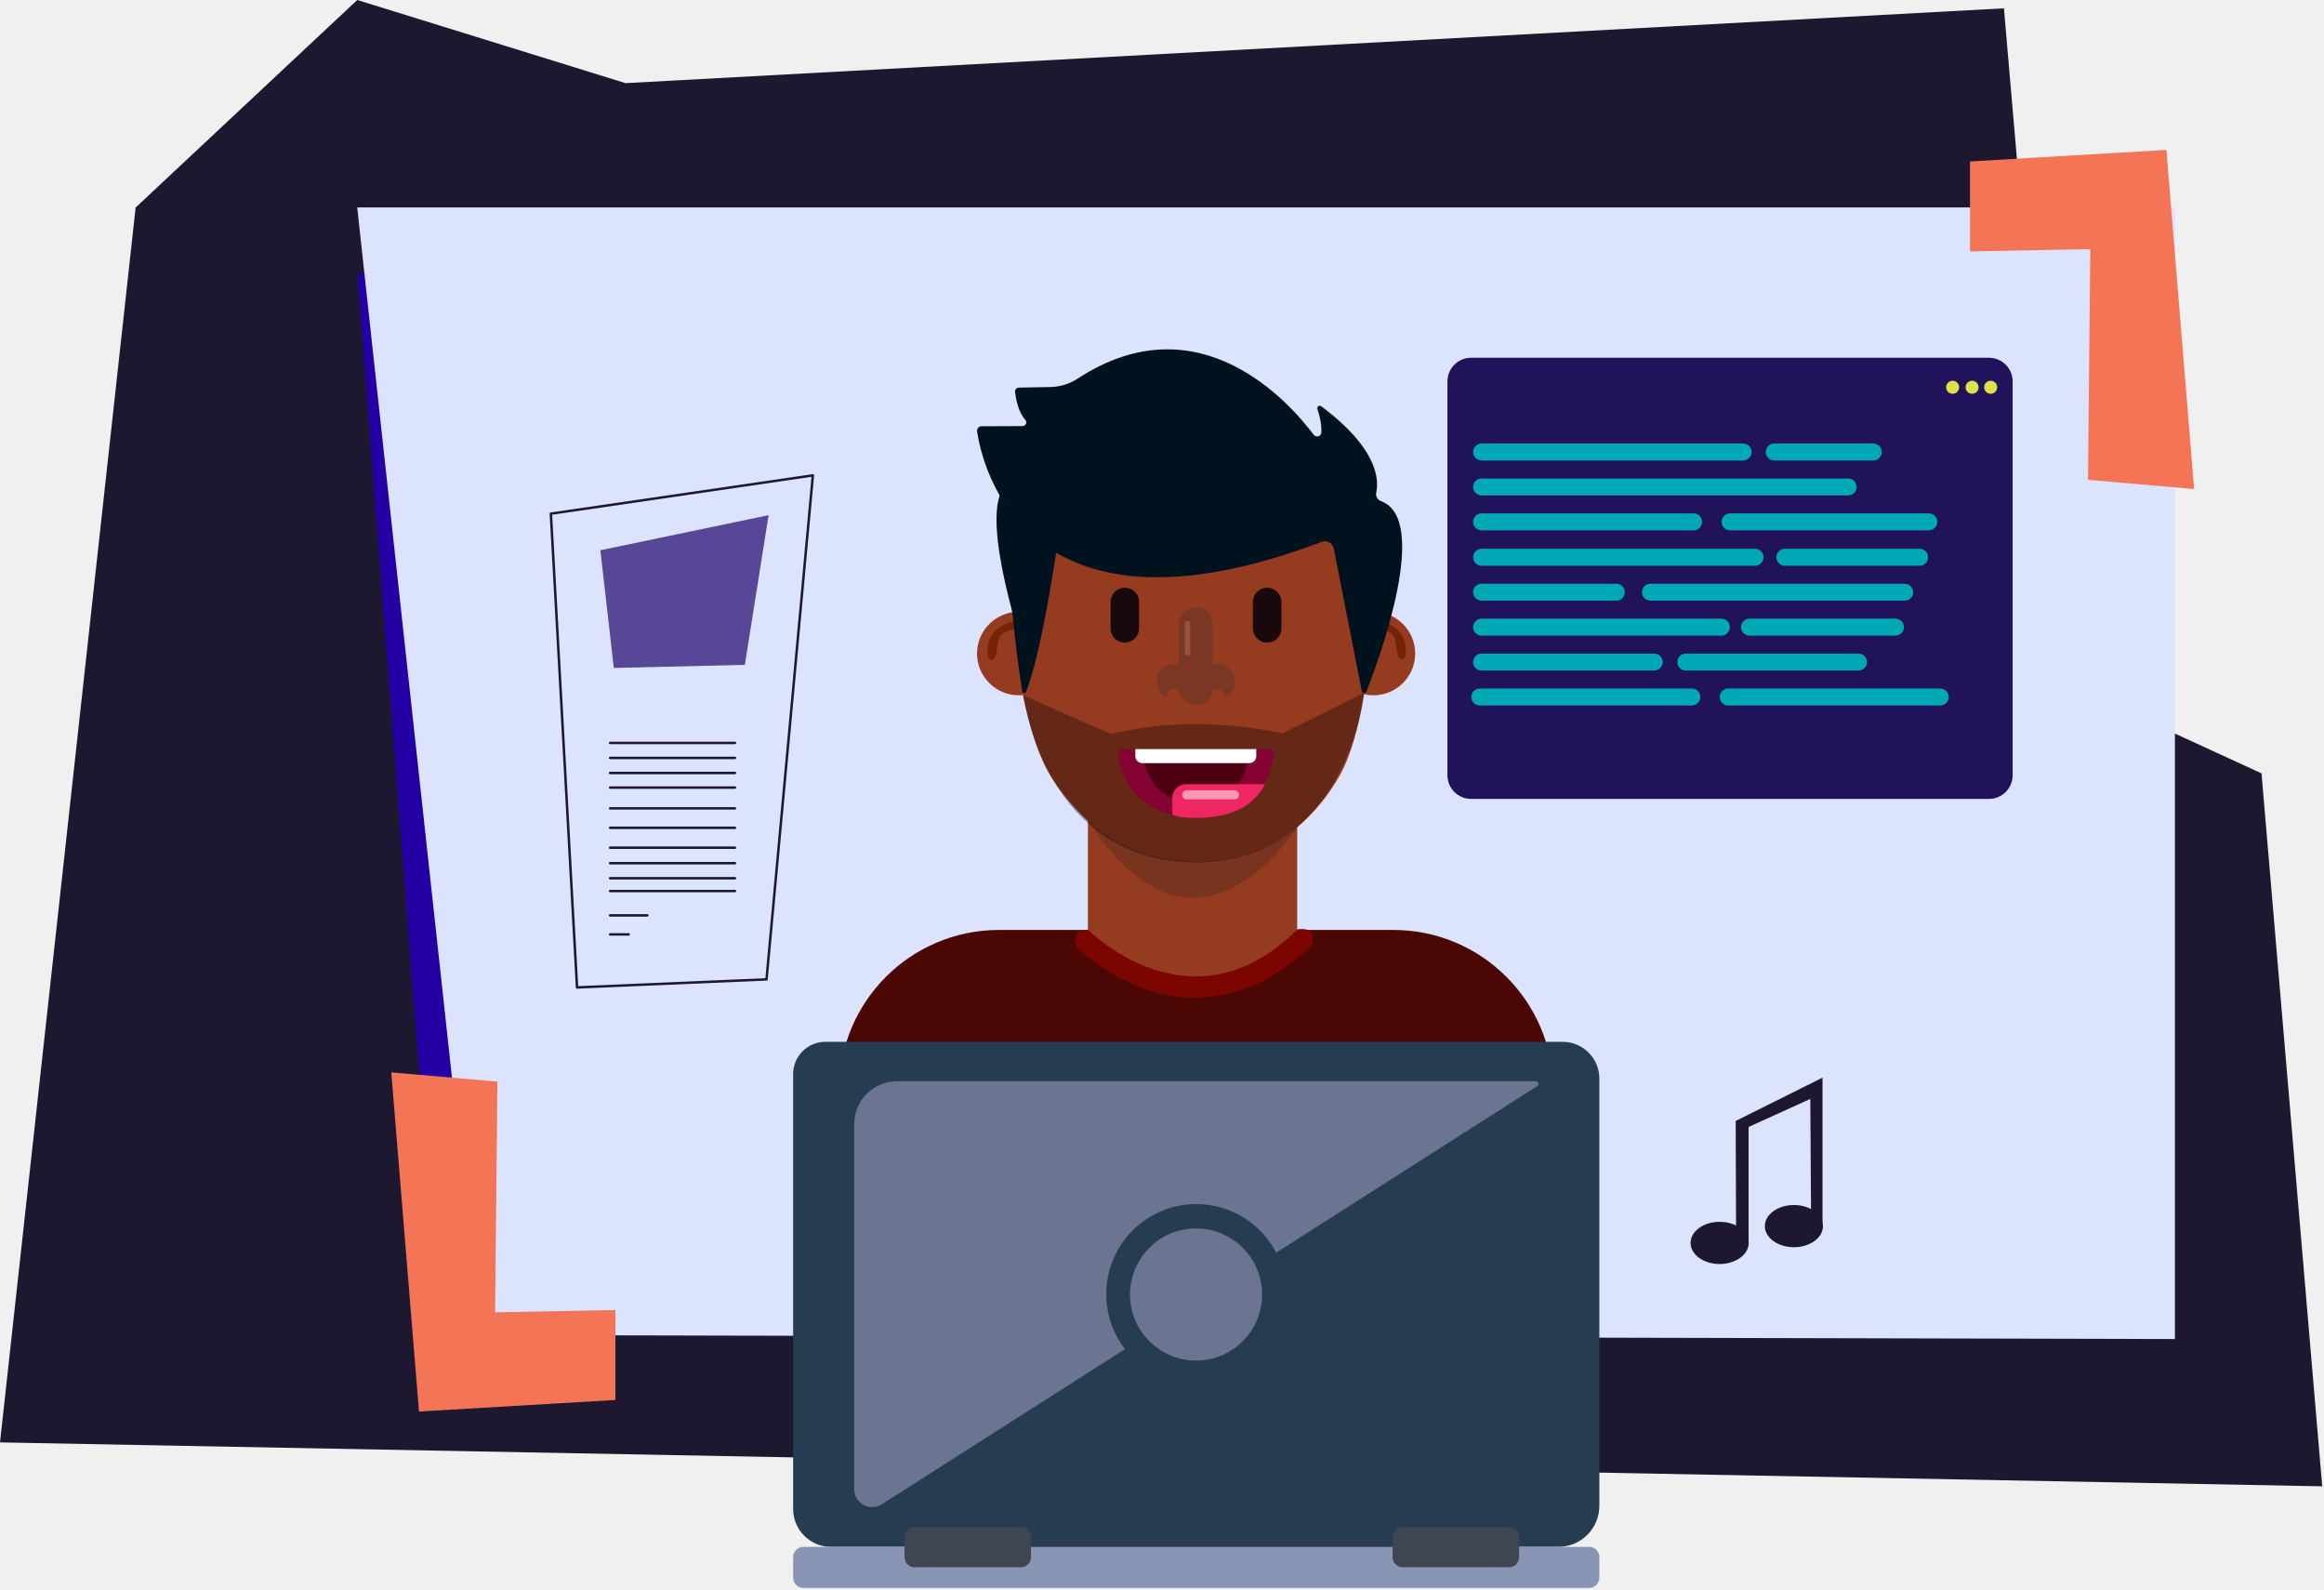
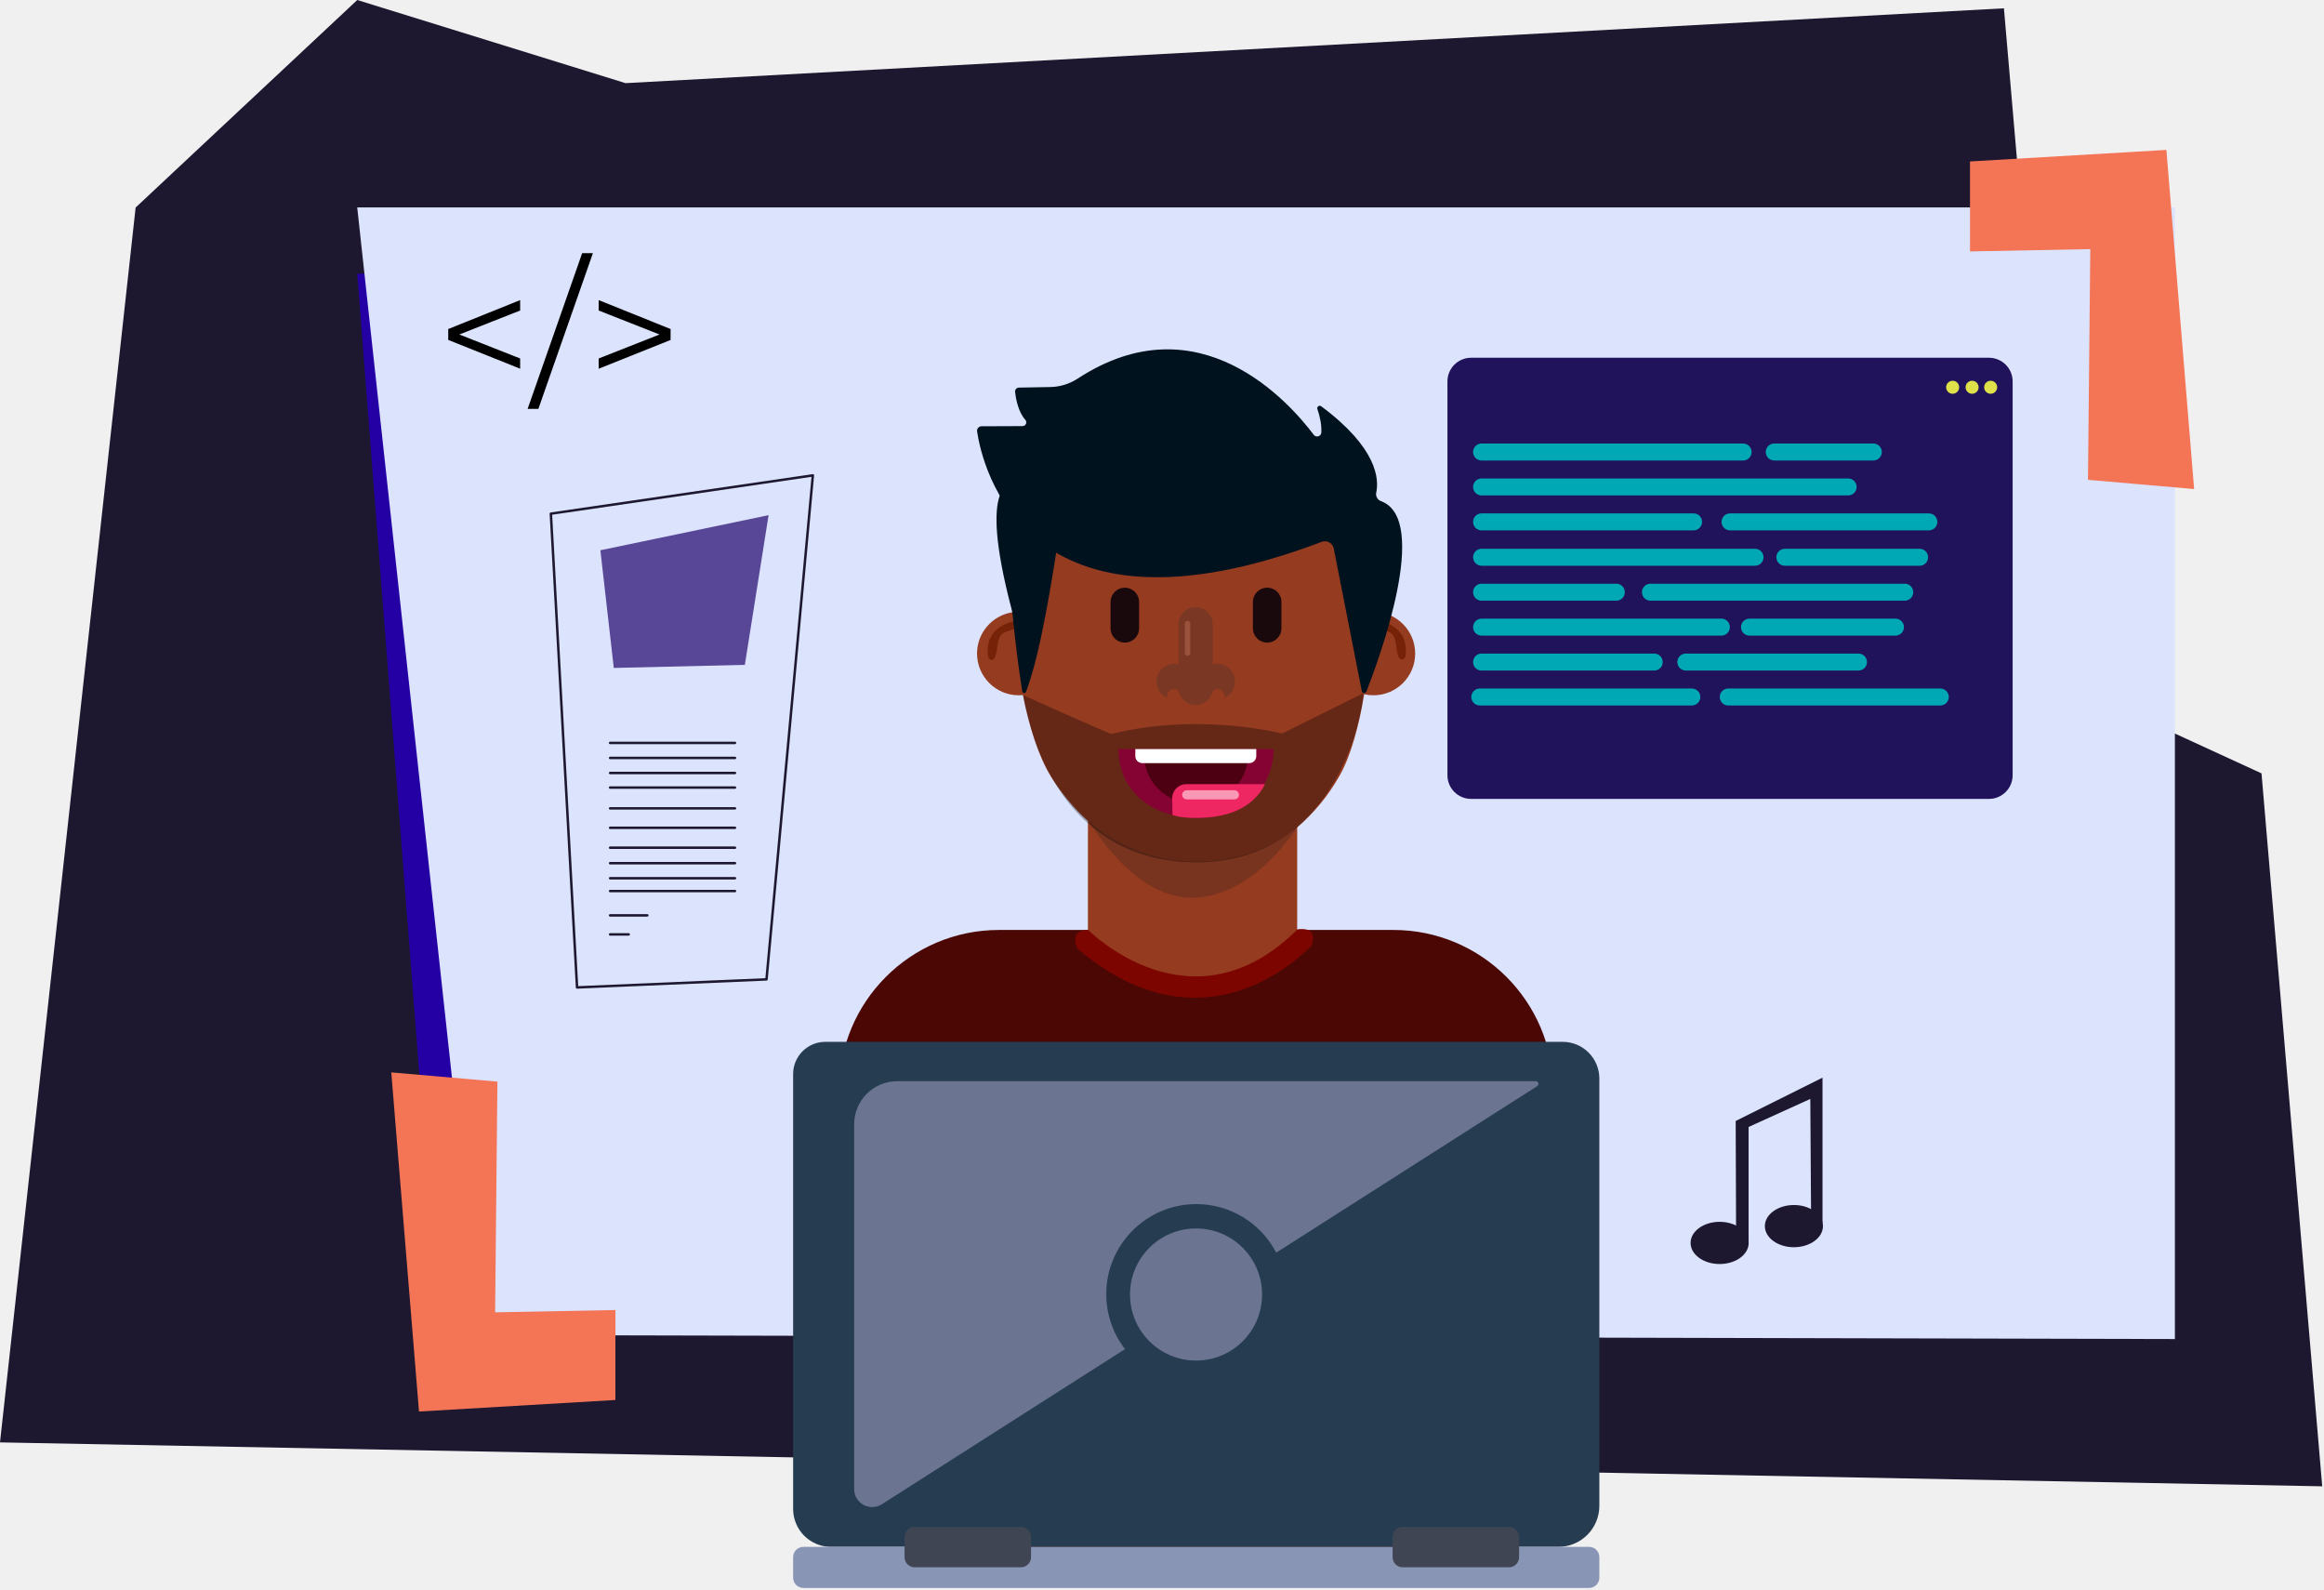
- <svg xmlns="http://www.w3.org/2000/svg" width="942" height="644" viewBox="0 0 942 644" fill="none">
+ <svg xmlns="http://www.w3.org/2000/svg" viewBox="0 0 942 644" fill="none">
  <g id="Me_Background">
    <g id="Background">
      <g id="Backdrop">
        <g id="Dark Backdrop">
          <path id="Vector" fill-rule="evenodd" clip-rule="evenodd" d="M0 584.514L54.974 84.101L144.813 0L253.551 33.691L812.261 3.366L835.821 276.237L916.672 313.396L941.279 602.307L0 584.514Z" fill="#1D182F" />
        </g>
        <g id="Light Backdrop">
          <g id="Back">
            <path id="Vector_2" fill-rule="evenodd" clip-rule="evenodd" d="M870.713 84.044L144.793 110.956L177.773 536.01L869.442 533.359L870.713 84.044Z" fill="#2400A4" />
          </g>
          <g id="Front">
            <path id="Vector_3" fill-rule="evenodd" clip-rule="evenodd" d="M881.567 84.044H144.793L194.558 541.017L881.567 542.635V84.044Z" fill="#DCE3FD" />
          </g>
        </g>
        <g id="Border 2">
          <path id="Vector_4" fill-rule="evenodd" clip-rule="evenodd" d="M798.512 65.423V101.886L847.268 100.95L846.333 194.443L889.359 198.183L878.12 60.748L798.512 65.423Z" fill="#F47456" />
        </g>
        <g id="Border 1">
          <path id="Vector_5" fill-rule="evenodd" clip-rule="evenodd" d="M249.445 567.329V530.866L200.689 531.803L201.624 438.309L158.598 434.569L169.837 572.004L249.445 567.329Z" fill="#F47456" />
        </g>
        <g id="Music">
          <g id="Group">
            <path id="Vector_6" d="M697.031 512.232C703.533 512.232 708.804 508.403 708.804 503.679C708.804 498.956 703.533 495.127 697.031 495.127C690.529 495.127 685.258 498.956 685.258 503.679C685.258 508.403 690.529 512.232 697.031 512.232Z" fill="#1D182F" />
          </g>
          <g id="Group_2">
            <path id="Vector_7" d="M727.136 505.422C733.638 505.422 738.909 501.593 738.909 496.87C738.909 492.147 733.638 488.318 727.136 488.318C720.634 488.318 715.363 492.147 715.363 496.87C715.363 501.593 720.634 505.422 727.136 505.422Z" fill="#1D182F" />
          </g>
          <g id="Group_3">
            <path id="Vector_8" fill-rule="evenodd" clip-rule="evenodd" d="M703.706 502.506L703.536 454.262L738.728 436.708V495.664H734.113L733.78 445.33L708.767 456.691V503.661L703.706 502.506Z" fill="#1D182F" />
          </g>
        </g>
+         <path id="&lt;/&gt;" d="M210.835 125.835L186.179 135.55L210.835 145.265V149.419L181.69 137.761V133.339L210.835 121.614V125.835ZM235.973 102.586H240.328L218.218 165.7H213.863L235.973 102.586ZM271.815 133.339V137.761L242.67 149.419V145.265L267.326 135.55L242.67 125.835V121.614L271.815 133.339Z" fill="black" />
      </g>
      <g id="Note">
        <g id="Group_4">
          <g id="Group_5">
            <path id="Vector_9" d="M247.295 301.055H297.908" stroke="#1D182F" stroke-miterlimit="1.5" stroke-linecap="round" stroke-linejoin="round" />
          </g>
          <g id="Group_6">
            <path id="Vector_10" d="M247.295 319.154H297.908" stroke="#1D182F" stroke-miterlimit="1.5" stroke-linecap="round" stroke-linejoin="round" />
          </g>
          <g id="Group_7">
            <path id="Vector_11" d="M247.295 313.24H297.908" stroke="#1D182F" stroke-miterlimit="1.5" stroke-linecap="round" stroke-linejoin="round" />
          </g>
          <g id="Group_8">
            <path id="Vector_12" d="M247.295 307.148H297.908" stroke="#1D182F" stroke-miterlimit="1.5" stroke-linecap="round" stroke-linejoin="round" />
          </g>
          <g id="Group_9">
            <path id="Vector_13" d="M247.295 327.576H297.908" stroke="#1D182F" stroke-miterlimit="1.5" stroke-linecap="round" stroke-linejoin="round" />
          </g>
          <g id="Group_10">
            <path id="Vector_14" d="M247.295 335.461H297.908" stroke="#1D182F" stroke-miterlimit="1.5" stroke-linecap="round" stroke-linejoin="round" />
          </g>
          <g id="Group_11">
            <path id="Vector_15" d="M247.295 349.797H297.908" stroke="#1D182F" stroke-miterlimit="1.5" stroke-linecap="round" stroke-linejoin="round" />
          </g>
          <g id="Group_12">
            <path id="Vector_16" d="M247.295 343.525H297.908" stroke="#1D182F" stroke-miterlimit="1.5" stroke-linecap="round" stroke-linejoin="round" />
          </g>
          <g id="Group_13">
            <path id="Vector_17" d="M247.295 355.89H297.908" stroke="#1D182F" stroke-miterlimit="1.5" stroke-linecap="round" stroke-linejoin="round" />
          </g>
          <g id="Group_14">
            <path id="Vector_18" d="M247.295 361.086H297.908" stroke="#1D182F" stroke-miterlimit="1.5" stroke-linecap="round" stroke-linejoin="round" />
          </g>
          <g id="Group_15">
            <path id="Vector_19" d="M247.295 378.648H254.837" stroke="#1D182F" stroke-miterlimit="1.5" stroke-linecap="round" stroke-linejoin="round" />
          </g>
          <g id="Group_16">
            <path id="Vector_20" d="M247.295 370.943H262.378" stroke="#1D182F" stroke-miterlimit="1.5" stroke-linecap="round" stroke-linejoin="round" />
          </g>
        </g>
        <g id="Group_17">
          <path id="Vector_21" fill-rule="evenodd" clip-rule="evenodd" d="M223.282 208.162L233.902 400.145L310.695 396.876L329.484 192.639L223.282 208.162Z" stroke="#1D182F" stroke-miterlimit="1.5" stroke-linecap="round" stroke-linejoin="round" />
        </g>
        <g id="Group_18">
          <path id="Vector_22" fill-rule="evenodd" clip-rule="evenodd" d="M243.353 222.989L248.791 270.673L301.912 269.419L311.532 208.767L243.353 222.989Z" fill="#584696" />
        </g>
      </g>
      <g id="Code Screen">
        <g id="Group_19">
          <path id="Vector_23" fill-rule="evenodd" clip-rule="evenodd" d="M815.795 154.564C815.795 149.27 811.497 144.972 806.204 144.972H596.291C590.997 144.972 586.698 149.27 586.698 154.564V314.156C586.698 319.45 590.997 323.747 596.291 323.747H806.204C811.497 323.747 815.795 319.45 815.795 314.156V154.564Z" fill="#20135B" />
        </g>
        <g id="Group_20">
          <path id="Vector_24" fill-rule="evenodd" clip-rule="evenodd" d="M709.997 183.174C709.997 181.278 708.457 179.737 706.56 179.737H600.528C598.631 179.737 597.092 181.278 597.092 183.174C597.092 185.071 598.631 186.611 600.528 186.611H706.56C708.457 186.611 709.997 185.071 709.997 183.174Z" fill="#00A8B5" />
        </g>
        <g id="Group_21">
          <path id="Vector_25" fill-rule="evenodd" clip-rule="evenodd" d="M752.561 197.331C752.561 195.434 751.02 193.894 749.124 193.894H600.529C598.631 193.894 597.092 195.434 597.092 197.331C597.092 199.227 598.631 200.768 600.529 200.768H749.124C751.02 200.768 752.561 199.227 752.561 197.331Z" fill="#00A8B5" />
        </g>
        <g id="Group_22">
          <path id="Vector_26" fill-rule="evenodd" clip-rule="evenodd" d="M714.816 225.823C714.816 223.927 713.275 222.386 711.379 222.386H600.529C598.631 222.386 597.092 223.927 597.092 225.823C597.092 227.72 598.631 229.26 600.529 229.26H711.379C713.275 229.26 714.816 227.72 714.816 225.823Z" fill="#00A8B5" />
        </g>
        <g id="Group_23">
          <path id="Vector_27" fill-rule="evenodd" clip-rule="evenodd" d="M781.53 225.823C781.53 223.927 779.99 222.386 778.093 222.386H723.459C721.562 222.386 720.022 223.927 720.022 225.823C720.022 227.72 721.562 229.26 723.459 229.26H778.093C779.99 229.26 781.53 227.72 781.53 225.823Z" fill="#00A8B5" />
        </g>
        <g id="Group_24">
          <path id="Vector_28" fill-rule="evenodd" clip-rule="evenodd" d="M701.183 254.137C701.183 252.24 699.642 250.7 697.746 250.7H600.528C598.631 250.7 597.092 252.24 597.092 254.137C597.092 256.033 598.631 257.574 600.528 257.574H697.746C699.642 257.574 701.183 256.033 701.183 254.137Z" fill="#00A8B5" />
        </g>
        <g id="Group_25">
          <path id="Vector_29" fill-rule="evenodd" clip-rule="evenodd" d="M771.746 254.137C771.746 252.24 770.205 250.7 768.309 250.7H709.123C707.226 250.7 705.687 252.24 705.687 254.137C705.687 256.033 707.226 257.574 709.123 257.574H768.309C770.205 257.574 771.746 256.033 771.746 254.137Z" fill="#00A8B5" />
        </g>
        <g id="Group_26">
          <path id="Vector_30" fill-rule="evenodd" clip-rule="evenodd" d="M658.599 239.98C658.599 238.084 657.059 236.543 655.163 236.543H600.529C598.631 236.543 597.092 238.084 597.092 239.98C597.092 241.877 598.631 243.417 600.529 243.417H655.163C657.059 243.417 658.599 241.877 658.599 239.98Z" fill="#00A8B5" />
        </g>
        <g id="Group_27">
          <path id="Vector_31" fill-rule="evenodd" clip-rule="evenodd" d="M775.507 239.98C775.507 238.084 773.967 236.543 772.07 236.543H668.983C667.086 236.543 665.546 238.084 665.546 239.98C665.546 241.877 667.086 243.417 668.983 243.417H772.07C773.967 243.417 775.507 241.877 775.507 239.98Z" fill="#00A8B5" />
        </g>
        <g id="Group_28">
          <path id="Vector_32" fill-rule="evenodd" clip-rule="evenodd" d="M673.961 268.294C673.961 266.397 672.421 264.857 670.524 264.857H600.529C598.631 264.857 597.092 266.397 597.092 268.294C597.092 270.19 598.631 271.731 600.529 271.731H670.524C672.421 271.731 673.961 270.19 673.961 268.294Z" fill="#00A8B5" />
        </g>
        <g id="Group_29">
          <path id="Vector_33" fill-rule="evenodd" clip-rule="evenodd" d="M756.751 268.294C756.751 266.397 755.211 264.857 753.314 264.857H683.319C681.421 264.857 679.882 266.397 679.882 268.294C679.882 270.19 681.421 271.731 683.319 271.731H753.314C755.211 271.731 756.751 270.19 756.751 268.294Z" fill="#00A8B5" />
        </g>
        <g id="Group_30">
          <path id="Vector_34" fill-rule="evenodd" clip-rule="evenodd" d="M689.203 282.45C689.203 280.554 687.663 279.013 685.766 279.013H599.811C597.915 279.013 596.375 280.554 596.375 282.45C596.375 284.347 597.915 285.887 599.811 285.887H685.766C687.663 285.887 689.203 284.347 689.203 282.45Z" fill="#00A8B5" />
        </g>
        <g id="Group_31">
          <path id="Vector_35" fill-rule="evenodd" clip-rule="evenodd" d="M789.913 282.45C789.913 280.554 788.373 279.013 786.476 279.013H700.521C698.625 279.013 697.085 280.554 697.085 282.45C697.085 284.347 698.625 285.887 700.521 285.887H786.476C788.373 285.887 789.913 284.347 789.913 282.45Z" fill="#00A8B5" />
        </g>
        <g id="Group_32">
          <path id="Vector_36" fill-rule="evenodd" clip-rule="evenodd" d="M689.92 211.488C689.92 209.591 688.38 208.051 686.483 208.051H600.528C598.632 208.051 597.092 209.591 597.092 211.488C597.092 213.384 598.632 214.925 600.528 214.925H686.483C688.38 214.925 689.92 213.384 689.92 211.488Z" fill="#00A8B5" />
        </g>
        <g id="Group_33">
          <path id="Vector_37" fill-rule="evenodd" clip-rule="evenodd" d="M785.276 211.488C785.276 209.591 783.736 208.051 781.839 208.051H701.238C699.341 208.051 697.802 209.591 697.802 211.488C697.802 213.384 699.341 214.925 701.238 214.925H781.839C783.736 214.925 785.276 213.384 785.276 211.488Z" fill="#00A8B5" />
        </g>
        <g id="Group_34">
          <path id="Vector_38" fill-rule="evenodd" clip-rule="evenodd" d="M762.774 183.174C762.774 181.278 761.233 179.737 759.337 179.737H719.158C717.262 179.737 715.722 181.278 715.722 183.174C715.722 185.071 717.262 186.611 719.158 186.611H759.337C761.233 186.611 762.774 185.071 762.774 183.174Z" fill="#00A8B5" />
        </g>
        <g id="Group_35">
          <path id="Vector_39" d="M791.477 159.574C792.936 159.574 794.119 158.392 794.119 156.933C794.119 155.474 792.936 154.291 791.477 154.291C790.018 154.291 788.835 155.474 788.835 156.933C788.835 158.392 790.018 159.574 791.477 159.574Z" fill="#DFE14A" />
        </g>
        <g id="Group_36">
          <path id="Vector_40" d="M806.888 159.574C808.347 159.574 809.53 158.392 809.53 156.933C809.53 155.474 808.347 154.291 806.888 154.291C805.429 154.291 804.246 155.474 804.246 156.933C804.246 158.392 805.429 159.574 806.888 159.574Z" fill="#DFE14A" />
        </g>
        <g id="Group_37">
          <path id="Vector_41" d="M799.362 159.574C800.821 159.574 802.003 158.392 802.003 156.933C802.003 155.474 800.821 154.291 799.362 154.291C797.902 154.291 796.72 155.474 796.72 156.933C796.72 158.392 797.902 159.574 799.362 159.574Z" fill="#DFE14A" />
        </g>
      </g>
    </g>
    <g id="Me">
      <g id="Group_38">
        <g id="Group_39">
          <path id="Vector_42" fill-rule="evenodd" clip-rule="evenodd" d="M629.584 441.651C629.584 405.889 600.55 376.856 564.789 376.856H404.914C369.154 376.856 340.12 405.889 340.12 441.651V571.241C340.12 607.002 369.154 636.036 404.914 636.036H564.789C600.55 636.036 629.584 607.002 629.584 571.241V441.651Z" fill="#4B0704" />
        </g>
        <g id="Group_40">
          <g id="Group_41">
            <path id="Vector_43" fill-rule="evenodd" clip-rule="evenodd" d="M410.421 248.112C410.179 243.992 410.067 240.259 410.067 237.107C410.067 196.641 442.92 163.788 483.386 163.788C523.851 163.788 556.705 196.641 556.705 237.107C556.705 240.169 556.62 243.842 556.431 247.927C556.522 247.926 556.614 247.924 556.705 247.924C566.04 247.924 573.619 255.503 573.619 264.84C573.619 274.175 566.04 281.754 556.705 281.754C555.418 281.754 554.165 281.61 552.96 281.336C550.83 293.982 547.632 306.151 542.978 314.358C538.336 322.547 532.451 329.599 525.799 335.288V381.785C498.297 405.935 469.992 405.056 440.973 381.785V332.721C435.311 327.566 430.218 321.498 426.011 314.712C420.837 306.366 417.155 294.251 414.646 281.669C414.086 281.725 413.519 281.754 412.944 281.754C403.609 281.754 396.03 274.175 396.03 264.84C396.03 256.361 402.28 249.332 410.421 248.112Z" fill="#953B20" />
          </g>
          <g id="Eyes">
            <g id="Group_42">
              <path id="Vector_44" fill-rule="evenodd" clip-rule="evenodd" d="M450.149 243.9C450.169 240.726 452.751 238.156 455.929 238.156C459.12 238.156 461.71 240.746 461.71 243.937V254.632C461.71 257.823 459.12 260.413 455.929 260.413C452.739 260.413 450.148 257.823 450.148 254.632V243.937L450.149 243.9Z" fill="#19090C" />
            </g>
            <g id="Group_43">
              <path id="Vector_45" fill-rule="evenodd" clip-rule="evenodd" d="M507.851 243.9C507.871 240.726 510.453 238.156 513.631 238.156C516.822 238.156 519.412 240.746 519.412 243.937V254.632C519.412 257.823 516.822 260.413 513.631 260.413C510.441 260.413 507.851 257.823 507.851 254.632V243.937L507.851 243.9Z" fill="#19090C" />
            </g>
          </g>
          <g id="Group_44">
            <path id="Vector_46" fill-rule="evenodd" clip-rule="evenodd" d="M412.311 251.54C412.303 251.542 412.295 251.542 412.289 251.543C412.271 251.545 398.436 252.822 400.551 266.454C400.551 266.454 403.277 270.451 404.187 262.372C405.097 254.293 408.058 257.148 412.711 253.871C417.181 250.722 412.671 251.477 412.311 251.54Z" fill="#762209" />
          </g>
          <g id="Group_45">
            <path id="Vector_47" fill-rule="evenodd" clip-rule="evenodd" d="M557.896 251.366C557.896 251.366 571.75 252.635 569.634 266.276C569.634 266.276 566.908 270.273 565.997 262.194C565.088 254.115 562.127 256.97 557.474 253.693C552.82 250.415 557.896 251.366 557.896 251.366Z" fill="#762209" />
          </g>
          <g id="Group_46">
            <path id="Vector_48" fill-rule="evenodd" clip-rule="evenodd" d="M410 246.718C410.214 247.538 410.363 248.372 410.446 249.216C411.432 259.217 412.734 270.241 414.372 280.213C414.43 280.558 414.71 280.824 415.057 280.862C415.406 280.901 415.737 280.703 415.868 280.378C421.66 265.034 426.093 237.778 430.376 209.218C430.376 209.218 429.208 184.434 412.083 194.827C410.425 195.833 395.938 193.214 410 246.718Z" fill="#00121E" />
          </g>
          <g id="Group_47">
            <path id="Vector_49" fill-rule="evenodd" clip-rule="evenodd" d="M477.734 269.18V252.978C477.734 249.149 480.842 246.041 484.671 246.041C488.5 246.041 491.608 249.149 491.608 252.978V269.19C492.172 269.048 492.761 268.973 493.368 268.973C497.358 268.973 500.596 272.213 500.596 276.202C500.596 278.913 499.099 281.277 496.889 282.515C496.772 282.575 496.63 282.57 496.517 282.502C496.404 282.432 496.335 282.309 496.335 282.175C496.329 282.169 496.329 282.163 496.329 282.158C496.329 280.523 495.003 279.195 493.368 279.195C492.411 279.195 491.572 279.828 491.31 280.747C491.127 281.429 490.828 282.062 490.444 282.637C490.455 282.702 490.468 282.766 490.483 282.83C490.44 282.811 490.395 282.792 490.352 282.771C489.097 284.559 487.019 285.729 484.671 285.729C482.329 285.729 480.256 284.565 479 282.785C478.966 282.801 478.933 282.815 478.898 282.83C478.91 282.782 478.92 282.733 478.928 282.683C478.525 282.089 478.211 281.429 478.006 280.723C477.758 279.83 476.944 279.212 476.017 279.211C476.016 279.195 476.014 279.195 476.014 279.195C474.379 279.195 473.051 280.523 473.051 282.158C473.051 282.296 472.979 282.425 472.86 282.497C472.741 282.57 472.593 282.573 472.468 282.508C470.273 281.263 468.786 278.905 468.786 276.202C468.786 272.213 472.024 268.973 476.014 268.973C476.607 268.973 477.183 269.045 477.734 269.18Z" fill="#7A3824" />
          </g>
          <g id="Group_48">
            <path id="Vector_50" fill-rule="evenodd" clip-rule="evenodd" d="M482.455 252.697C482.455 252.089 481.962 251.596 481.355 251.596C480.747 251.596 480.254 252.089 480.254 252.697V264.659C480.254 265.266 480.747 265.76 481.355 265.76C481.962 265.76 482.455 265.266 482.455 264.659V252.697Z" fill="#9A523C" />
          </g>
          <g id="Group_49">
            <path id="Vector_51" fill-rule="evenodd" clip-rule="evenodd" d="M441.188 332.415C441.188 332.415 456.797 349.074 484.754 349.074C512.713 349.074 526.262 334.415 526.262 334.415C526.262 334.415 509.876 362.216 484.754 363.779C459.634 365.343 441.188 332.415 441.188 332.415Z" fill="#79341F" />
          </g>
          <g id="Group_50">
            <path id="Vector_52" fill-rule="evenodd" clip-rule="evenodd" d="M414.667 281.674C414.667 281.674 417.132 297.591 424.593 311.991C434.066 330.279 451.713 349.361 484.749 349.457C545.077 349.632 553.563 281.261 552.454 280.984L519.675 297.245C519.675 297.245 486 288.563 450.609 297.411C449.948 297.577 414.667 281.674 414.667 281.674Z" fill="black" fill-opacity="0.32" />
          </g>
          <g id="Group_51">
            <g id="Group_52">
              <path id="Vector_53" fill-rule="evenodd" clip-rule="evenodd" d="M516.178 303.766C516.069 321.004 502.033 331.44 484.77 331.44C467.439 331.44 453.374 320.895 453.374 303.563H516.178V303.766Z" fill="#840333" />
            </g>
            <g id="Group_53">
              <path id="Vector_54" fill-rule="evenodd" clip-rule="evenodd" d="M505.805 306.378C505.732 317.135 496.342 325.848 484.786 325.848C473.186 325.848 463.768 317.067 463.768 306.251H505.805V306.378Z" fill="#4E0013" />
            </g>
            <g id="Group_54">
              <path id="Vector_55" fill-rule="evenodd" clip-rule="evenodd" d="M512.876 317.588C507.72 327.887 497.069 331.441 484.777 331.441C481.411 331.441 478.29 331.258 475.249 330.276L475.126 323.496C475.126 320.332 477.696 317.763 480.86 317.763H512.4C512.527 317.763 512.654 317.767 512.782 317.775L512.876 317.588ZM474.993 333.409L475.126 333.452L475.076 333.436L474.993 333.409ZM474.838 333.358L474.966 333.4L474.892 333.376L474.838 333.358ZM474.537 333.256L474.709 333.315C474.649 333.295 474.588 333.274 474.528 333.252L474.537 333.256ZM474.273 333.164L474.385 333.202L474.346 333.189L474.273 333.164ZM474.117 333.107L474.222 333.145L474.165 333.124L474.117 333.107ZM473.956 333.049L474.063 333.088L473.983 333.059L473.956 333.049ZM473.808 332.994L473.92 333.035L473.803 332.992L473.717 332.96L473.808 332.994ZM473.563 332.901L473.654 332.936L473.625 332.925L473.563 332.901ZM473.404 332.839L473.491 332.873L473.445 332.855L473.404 332.839ZM473.243 332.777L473.326 332.809L473.267 332.787L473.243 332.777ZM473.089 332.715L473.146 332.737L473.089 332.715L473.038 332.694L473.089 332.715ZM472.861 332.623L472.932 332.651L472.912 332.643L472.861 332.623ZM472.698 332.556L472.769 332.584L472.735 332.57L472.698 332.556ZM472.538 332.487L472.603 332.514L472.558 332.497L472.538 332.487ZM472.378 332.419L472.412 332.433L472.378 332.419ZM472.17 332.328L472.221 332.35L472.17 332.328ZM472.003 332.255L472.058 332.279L472.033 332.268L472.003 332.255ZM471.842 332.182L471.891 332.204L471.842 332.182ZM471.683 332.11L471.699 332.118L471.683 332.11ZM471.488 332.019L471.519 332.034L471.488 332.019ZM471.315 331.938L471.358 331.959L471.315 331.938ZM471.152 331.86L471.191 331.879L471.152 331.86ZM470.995 331.784L471.001 331.787L470.995 331.784ZM470.82 331.696L470.828 331.701L470.82 331.696ZM470.637 331.605L470.667 331.621L470.637 331.605ZM470.474 331.522L470.503 331.537L470.474 331.522ZM469.969 331.257L469.987 331.268L469.969 331.257ZM469.805 331.169L469.825 331.18L469.805 331.169ZM469.31 330.894L469.318 330.898L469.31 330.894ZM469.145 330.8L469.159 330.808L469.145 330.8ZM468.495 330.414L468.503 330.419L468.495 330.414ZM467.855 330.015L467.858 330.016L467.855 330.015ZM460.789 323.821L460.792 323.824L460.789 323.821ZM460.308 323.238L460.313 323.245L460.308 323.238ZM459.84 322.643L459.848 322.652L459.84 322.643ZM459.728 322.496L459.732 322.499L459.728 322.496ZM459.388 322.036L459.396 322.047L459.388 322.036ZM459.278 321.886L459.284 321.896L459.278 321.886ZM458.948 321.42L458.958 321.433L458.948 321.42ZM458.843 321.266L458.853 321.28L458.843 321.266ZM458.525 320.791L458.534 320.807L458.525 320.791ZM458.421 320.635L458.434 320.652L458.421 320.635ZM458.116 320.153L458.125 320.17L458.116 320.153ZM458.015 319.992L458.03 320.016L458.015 319.992ZM457.921 319.839L457.926 319.847L457.921 319.839ZM457.721 319.505L457.732 319.522L457.721 319.505ZM457.625 319.341L457.64 319.366L457.625 319.341ZM457.534 319.184L457.544 319.2L457.534 319.184ZM457.343 318.847L457.353 318.864L457.343 318.847ZM457.249 318.678L457.265 318.707L457.249 318.678ZM457.162 318.519L457.175 318.541L457.162 318.519ZM456.98 318.178L456.99 318.196L456.98 318.178ZM456.89 318.005L456.907 318.038L456.89 318.005ZM456.807 317.844L456.821 317.873L456.807 317.844ZM512.936 317.467L512.89 317.559L512.97 317.398L512.936 317.467ZM456.635 317.503L456.641 317.517L456.635 317.503ZM513.021 317.296L512.989 317.36L513.067 317.201L513.021 317.296ZM456.546 317.323L456.563 317.358L456.546 317.323ZM456.466 317.159L456.484 317.194L456.466 317.159ZM513.103 317.124L513.083 317.167L513.169 316.987L513.103 317.124ZM456.39 317L456.393 317.006L456.39 317ZM513.357 316.583C513.296 316.715 513.236 316.847 513.173 316.978L513.267 316.779L513.357 316.583ZM456.305 316.819L456.31 316.831L456.305 316.819ZM456.219 316.632L456.235 316.67L456.219 316.632ZM513.423 316.436L513.369 316.556L513.444 316.392L513.423 316.436ZM456.143 316.465L456.16 316.505L456.143 316.465ZM513.502 316.263L513.465 316.344L513.53 316.198L513.502 316.263ZM456.07 316.303L456.079 316.322L456.07 316.303ZM513.578 316.088L513.552 316.145L513.616 315.999L513.578 316.088ZM455.992 316.126L455.995 316.134L455.992 316.126ZM455.909 315.933L455.925 315.971L455.909 315.933ZM513.653 315.914L513.637 315.951L513.708 315.784L513.653 315.914ZM455.836 315.763L455.853 315.806L455.836 315.763ZM513.884 315.362C513.83 315.494 513.775 315.626 513.72 315.757L513.804 315.556L513.884 315.362ZM455.767 315.599L455.778 315.626L455.767 315.599ZM513.946 315.209L513.903 315.315L513.962 315.167L513.946 315.209ZM455.614 315.225L455.63 315.265L455.614 315.225ZM514.016 315.032L513.985 315.107L514.04 314.97L514.016 315.032ZM455.546 315.051L455.563 315.097L455.546 315.051ZM455.48 314.884L455.495 314.921L455.48 314.884ZM514.084 314.854L514.065 314.906L514.118 314.768L514.084 314.854ZM514.153 314.675L514.14 314.709L514.2 314.55L514.153 314.675ZM455.337 314.508L455.352 314.548L455.337 314.508ZM514.29 314.309C514.264 314.378 514.239 314.445 514.215 314.511L514.29 314.309ZM455.272 314.331L455.289 314.381L455.272 314.331ZM514.352 314.137L514.294 314.297L514.36 314.113L514.352 314.137ZM455.211 314.163L455.226 314.204L455.211 314.163ZM514.415 313.956L514.38 314.054L514.43 313.914L514.415 313.956ZM514.478 313.776L514.454 313.846L514.5 313.714L514.478 313.776ZM455.078 313.784L455.092 313.824L455.078 313.784ZM455.016 313.604L455.033 313.655L455.016 313.604ZM514.54 313.594L514.524 313.642L514.568 313.508L514.54 313.594ZM454.958 313.432L454.974 313.478L454.958 313.432ZM514.6 313.413L514.591 313.441L514.642 313.287L514.6 313.413ZM454.904 313.263L454.906 313.271L454.904 313.263ZM514.721 313.039C514.7 313.107 514.678 313.174 514.657 313.241L514.721 313.039ZM454.836 313.051L454.848 313.091L454.836 313.051ZM514.777 312.863L514.732 313.005L514.785 312.838L514.777 312.863ZM454.778 312.868L454.794 312.921L454.778 312.868ZM514.833 312.679L514.805 312.771L514.845 312.636L514.833 312.679ZM454.724 312.695L454.74 312.744L454.724 312.695ZM514.888 312.494L514.869 312.561L514.907 312.432L514.888 312.494ZM454.673 312.523L454.68 312.547L454.673 312.523ZM514.942 312.309L514.93 312.356L514.968 312.223L514.942 312.309ZM454.611 312.313L454.622 312.351L454.611 312.313ZM454.557 312.125L454.573 312.179L454.557 312.125ZM514.995 312.125L514.989 312.152L515.032 311.997L514.995 312.125ZM454.508 311.948L454.524 312.002L454.508 311.948ZM515.1 311.744C515.083 311.813 515.063 311.881 515.044 311.948L515.1 311.744ZM454.461 311.776L454.469 311.809L454.461 311.776ZM515.148 311.566L515.113 311.698L515.154 311.54L515.148 311.566ZM454.406 311.567L454.414 311.602L454.406 311.567ZM515.197 311.378L515.173 311.467L515.208 311.335L515.197 311.378ZM454.355 311.373L454.369 311.429L454.355 311.373ZM515.245 311.192L515.227 311.255L515.261 311.126L515.245 311.192ZM454.31 311.195L454.325 311.252L454.315 311.219L454.31 311.195ZM454.267 311.021L454.277 311.063L454.267 311.021ZM515.291 311.002L515.28 311.047L515.312 310.913L515.291 311.002ZM454.218 310.818L454.224 310.846L454.218 310.818ZM515.336 310.814L515.329 310.84L515.368 310.681L515.336 310.814ZM454.17 310.615L454.183 310.671L454.17 310.615ZM515.425 310.426C515.41 310.496 515.395 310.564 515.379 310.633L515.425 310.426ZM454.13 310.435L454.143 310.494L454.135 310.461L454.13 310.435ZM515.465 310.246L515.438 310.373L515.471 310.219L515.465 310.246ZM454.091 310.259L454.102 310.306L454.091 310.259ZM515.506 310.056L515.487 310.142L515.516 310.01L515.506 310.056ZM454.049 310.064L454.052 310.082L454.049 310.064ZM515.546 309.865L515.532 309.929L515.559 309.799L515.546 309.865ZM454.005 309.851L454.016 309.907L454.005 309.851ZM453.968 309.668L453.981 309.728L453.974 309.697L453.968 309.668ZM515.584 309.674L515.575 309.717L515.602 309.58L515.584 309.674ZM453.933 309.49L453.944 309.542L453.933 309.49ZM515.621 309.483L515.616 309.507L515.648 309.342L515.621 309.483ZM453.899 309.31V309.313V309.31ZM515.694 309.087C515.681 309.158 515.668 309.229 515.656 309.297L515.694 309.087ZM453.858 309.08L453.868 309.135L453.858 309.08ZM515.726 308.905L515.704 309.03L515.731 308.877L515.726 308.905ZM453.826 308.894L453.836 308.956L453.831 308.926L453.826 308.894ZM515.758 308.713L515.743 308.799L515.766 308.663L515.758 308.713ZM453.796 308.714L453.806 308.77L453.796 308.714ZM515.789 308.52L515.78 308.58L515.801 308.448L515.789 308.52ZM453.766 308.536L453.769 308.549L453.766 308.536ZM515.82 308.326L515.813 308.367L515.834 308.229L515.82 308.326ZM453.731 308.303L453.739 308.358L453.731 308.303ZM453.702 308.114L453.712 308.176L453.707 308.147L453.702 308.114ZM515.848 308.132L515.845 308.154L515.871 307.979L515.848 308.132ZM453.677 307.932L453.685 307.991L453.677 307.932ZM515.904 307.729C515.895 307.799 515.885 307.869 515.875 307.94L515.904 307.729ZM453.651 307.753L453.656 307.781L453.651 307.753ZM515.928 307.546L515.912 307.667L515.933 307.514L515.928 307.546ZM453.622 307.522L453.629 307.573L453.622 307.522ZM515.952 307.35L515.942 307.434L515.958 307.299L515.952 307.35ZM453.599 307.329L453.605 307.391L453.602 307.364L453.599 307.329ZM515.976 307.154L515.968 307.214L515.984 307.081L515.976 307.154ZM453.576 307.144L453.584 307.205L453.579 307.167L453.576 307.144ZM453.557 306.963L453.56 307.001L453.557 306.963ZM515.996 306.958L515.993 306.998L516.008 306.855L515.996 306.958ZM453.533 306.735L453.538 306.781L453.533 306.735ZM516.017 306.761L516.016 306.781L516.035 306.595L516.017 306.761ZM453.514 306.536L453.519 306.6L453.517 306.574L453.514 306.536ZM516.057 306.351C516.051 306.423 516.044 306.495 516.036 306.566L516.057 306.351ZM453.497 306.351L453.501 306.414L453.498 306.375L453.497 306.351ZM516.073 306.168L516.062 306.285L516.074 306.133L516.073 306.168ZM453.481 306.168L453.485 306.213L453.481 306.168ZM516.087 305.969L516.081 306.052L516.092 305.915L516.087 305.969ZM453.463 305.944L453.466 305.985L453.463 305.944ZM516.102 305.77L516.098 305.831L516.108 305.694L516.102 305.77ZM453.449 305.74L453.454 305.802L453.451 305.778L453.449 305.74ZM453.436 305.551L453.441 305.616L453.438 305.579L453.436 305.551ZM516.116 305.571L516.113 305.611L516.122 305.465L516.116 305.571ZM453.425 305.367L453.428 305.418L453.425 305.367ZM516.127 305.372V305.393L516.137 305.191L516.127 305.372ZM453.414 305.151L453.415 305.183L453.414 305.151ZM516.148 304.957C516.145 305.03 516.141 305.103 516.138 305.175L516.148 304.957ZM453.404 304.938L453.406 305V304.977L453.404 304.938ZM516.156 304.772L516.151 304.887L516.157 304.737L516.156 304.772ZM453.396 304.746L453.398 304.812V304.777L453.396 304.746ZM516.164 304.571L516.16 304.654L516.165 304.516L516.164 304.571ZM453.39 304.56L453.392 304.616L453.39 304.56ZM516.168 304.371L516.167 304.43L516.17 304.291L516.168 304.371ZM453.384 304.355L453.385 304.376L453.384 304.355ZM516.173 304.17L516.172 304.208L516.175 304.059L516.173 304.17ZM453.379 304.13L453.38 304.191L453.379 304.13ZM453.377 303.938V304.003V303.969V303.938ZM516.18 303.563L516.178 303.766C516.178 303.841 516.176 303.914 516.176 303.987L516.178 303.766L516.18 303.563ZM453.374 303.75L453.376 303.807L453.374 303.75Z" fill="#EE2661" />
            </g>
            <g id="Group_55">
              <path id="Vector_56" fill-rule="evenodd" clip-rule="evenodd" d="M509.211 306.406C509.211 307.975 507.938 309.248 506.369 309.248H463.026C461.457 309.248 460.184 307.975 460.184 306.406V303.563H509.211V306.406Z" fill="white" />
            </g>
          </g>
          <g id="Group_56">
            <path id="Vector_57" fill-rule="evenodd" clip-rule="evenodd" d="M502.204 322.086C502.204 321.061 501.372 320.229 500.347 320.229H481.035C480.01 320.229 479.179 321.061 479.179 322.086C479.179 323.11 480.01 323.942 481.035 323.942H500.347C501.372 323.942 502.204 323.11 502.204 322.086Z" fill="#FB98B5" />
          </g>
          <g id="Group_57">
            <path id="Vector_58" fill-rule="evenodd" clip-rule="evenodd" d="M535.743 219.578C536.75 219.201 537.871 219.284 538.811 219.808C539.75 220.333 540.412 221.242 540.619 222.298C543.03 234.523 549.897 269.419 552.002 280.123C552.083 280.538 552.427 280.851 552.849 280.89C553.269 280.93 553.667 280.688 553.825 280.296C559.183 266.624 579.824 210.388 559.753 203.077C558.301 202.54 557.484 200.997 557.858 199.496C558.981 194.092 558.245 181.525 535.556 164.652C535.206 164.375 534.716 164.361 534.351 164.617C533.986 164.875 533.833 165.34 533.977 165.764C534.841 168.246 535.781 171.859 535.579 175.408C535.473 176.103 534.956 176.665 534.27 176.828C533.585 176.99 532.87 176.721 532.463 176.146C523.05 163.624 486.221 121.151 436.816 153.429C433.494 155.604 429.62 156.789 425.647 156.843C421.27 156.954 415.757 157.031 413.012 157.069C412.563 157.075 412.136 157.271 411.837 157.607C411.537 157.943 411.394 158.39 411.442 158.838C411.762 161.591 412.731 166.956 415.612 170.144C416.007 170.593 416.102 171.23 415.857 171.774C415.612 172.32 415.07 172.671 414.473 172.671C408.934 172.72 401.435 172.731 397.859 172.738C397.338 172.738 396.841 172.96 396.494 173.351C396.147 173.739 395.983 174.258 396.042 174.776C398.075 188.465 414.983 265.258 535.743 219.578Z" fill="#00121E" />
          </g>
        </g>
        <g id="Group_58">
          <path id="Vector_59" fill-rule="evenodd" clip-rule="evenodd" d="M441.014 376.773C441.014 376.773 482.924 419.418 525.935 376.588C532.422 375.94 532.775 378.833 531.729 383.207C533.391 380.637 491.512 431.175 436.602 384.309C434.777 379.722 436.062 377.093 441.014 376.773Z" fill="#7D0500" />
        </g>
      </g>
      <g id="Laptop">
        <g id="Group_59">
          <path id="Vector_60" fill-rule="evenodd" clip-rule="evenodd" d="M648.273 437.049C648.273 433.108 646.707 429.329 643.921 426.543C641.135 423.758 637.357 422.193 633.417 422.193C578.357 422.193 386.45 422.193 334.523 422.193C331.067 422.193 327.748 423.566 325.303 426.011C322.858 428.456 321.483 431.774 321.483 435.233C321.483 471.372 321.483 572.695 321.483 611.482C321.483 615.559 323.103 619.468 325.986 622.35C328.869 625.233 332.779 626.853 336.855 626.853C391.368 626.853 575.196 626.853 631.645 626.853C636.054 626.853 640.285 625.101 643.403 621.983C646.521 618.865 648.273 614.637 648.273 610.227C648.273 571.205 648.273 474.247 648.273 437.049Z" fill="#263C51" />
        </g>
        <path id="Vector_61" fill-rule="evenodd" clip-rule="evenodd" d="M456.007 546.715L357.439 609.585C355.216 611.001 352.406 611.112 350.08 609.874C347.754 608.636 346.277 606.242 346.213 603.609C346.221 603.397 346.219 603.184 346.219 602.971C346.219 566.224 346.219 489.977 346.219 455.611C346.219 445.963 354.04 438.143 363.685 438.143C415.418 438.143 567.637 438.143 622.383 438.143C622.429 438.143 622.474 438.143 622.519 438.145C623 438.147 623.421 438.467 623.553 438.927C623.685 439.389 623.5 439.882 623.095 440.14L517.294 507.623C511.209 495.933 498.982 487.945 484.905 487.945C464.762 487.945 448.411 504.296 448.411 524.436C448.411 532.821 451.244 540.549 456.007 546.715Z" fill="#6B7491" />
        <g id="Group_60">
          <path id="Vector_62" d="M484.802 551.352C499.586 551.352 511.57 539.368 511.57 524.584C511.57 509.8 499.586 497.815 484.802 497.815C470.018 497.815 458.033 509.8 458.033 524.584C458.033 539.368 470.018 551.352 484.802 551.352Z" fill="#6B7491" />
        </g>
        <g id="Group_61">
          <path id="Vector_63" fill-rule="evenodd" clip-rule="evenodd" d="M648.272 631.001C648.272 628.704 646.406 626.839 644.108 626.839H325.648C323.35 626.839 321.483 628.704 321.483 631.001V639.33C321.483 641.628 323.35 643.494 325.648 643.494H644.108C646.406 643.494 648.272 641.628 648.272 639.33V631.001Z" fill="#8895B5" />
        </g>
        <path id="Vector_64" fill-rule="evenodd" clip-rule="evenodd" d="M417.909 622.861C417.909 620.605 416.078 618.775 413.823 618.775H370.728C368.472 618.775 366.642 620.605 366.642 622.861V631.034C366.642 633.29 368.472 635.12 370.728 635.12H413.823C416.078 635.12 417.909 633.29 417.909 631.034V622.861Z" fill="#3F4553" />
        <g id="Group_62">
          <path id="Vector_65" fill-rule="evenodd" clip-rule="evenodd" d="M615.745 622.861C615.745 620.605 613.914 618.775 611.659 618.775H568.563C566.308 618.775 564.478 620.605 564.478 622.861V631.034C564.478 633.29 566.308 635.12 568.563 635.12H611.659C613.914 635.12 615.745 633.29 615.745 631.034V622.861Z" fill="#3F4553" />
        </g>
      </g>
    </g>
  </g>
</svg>
